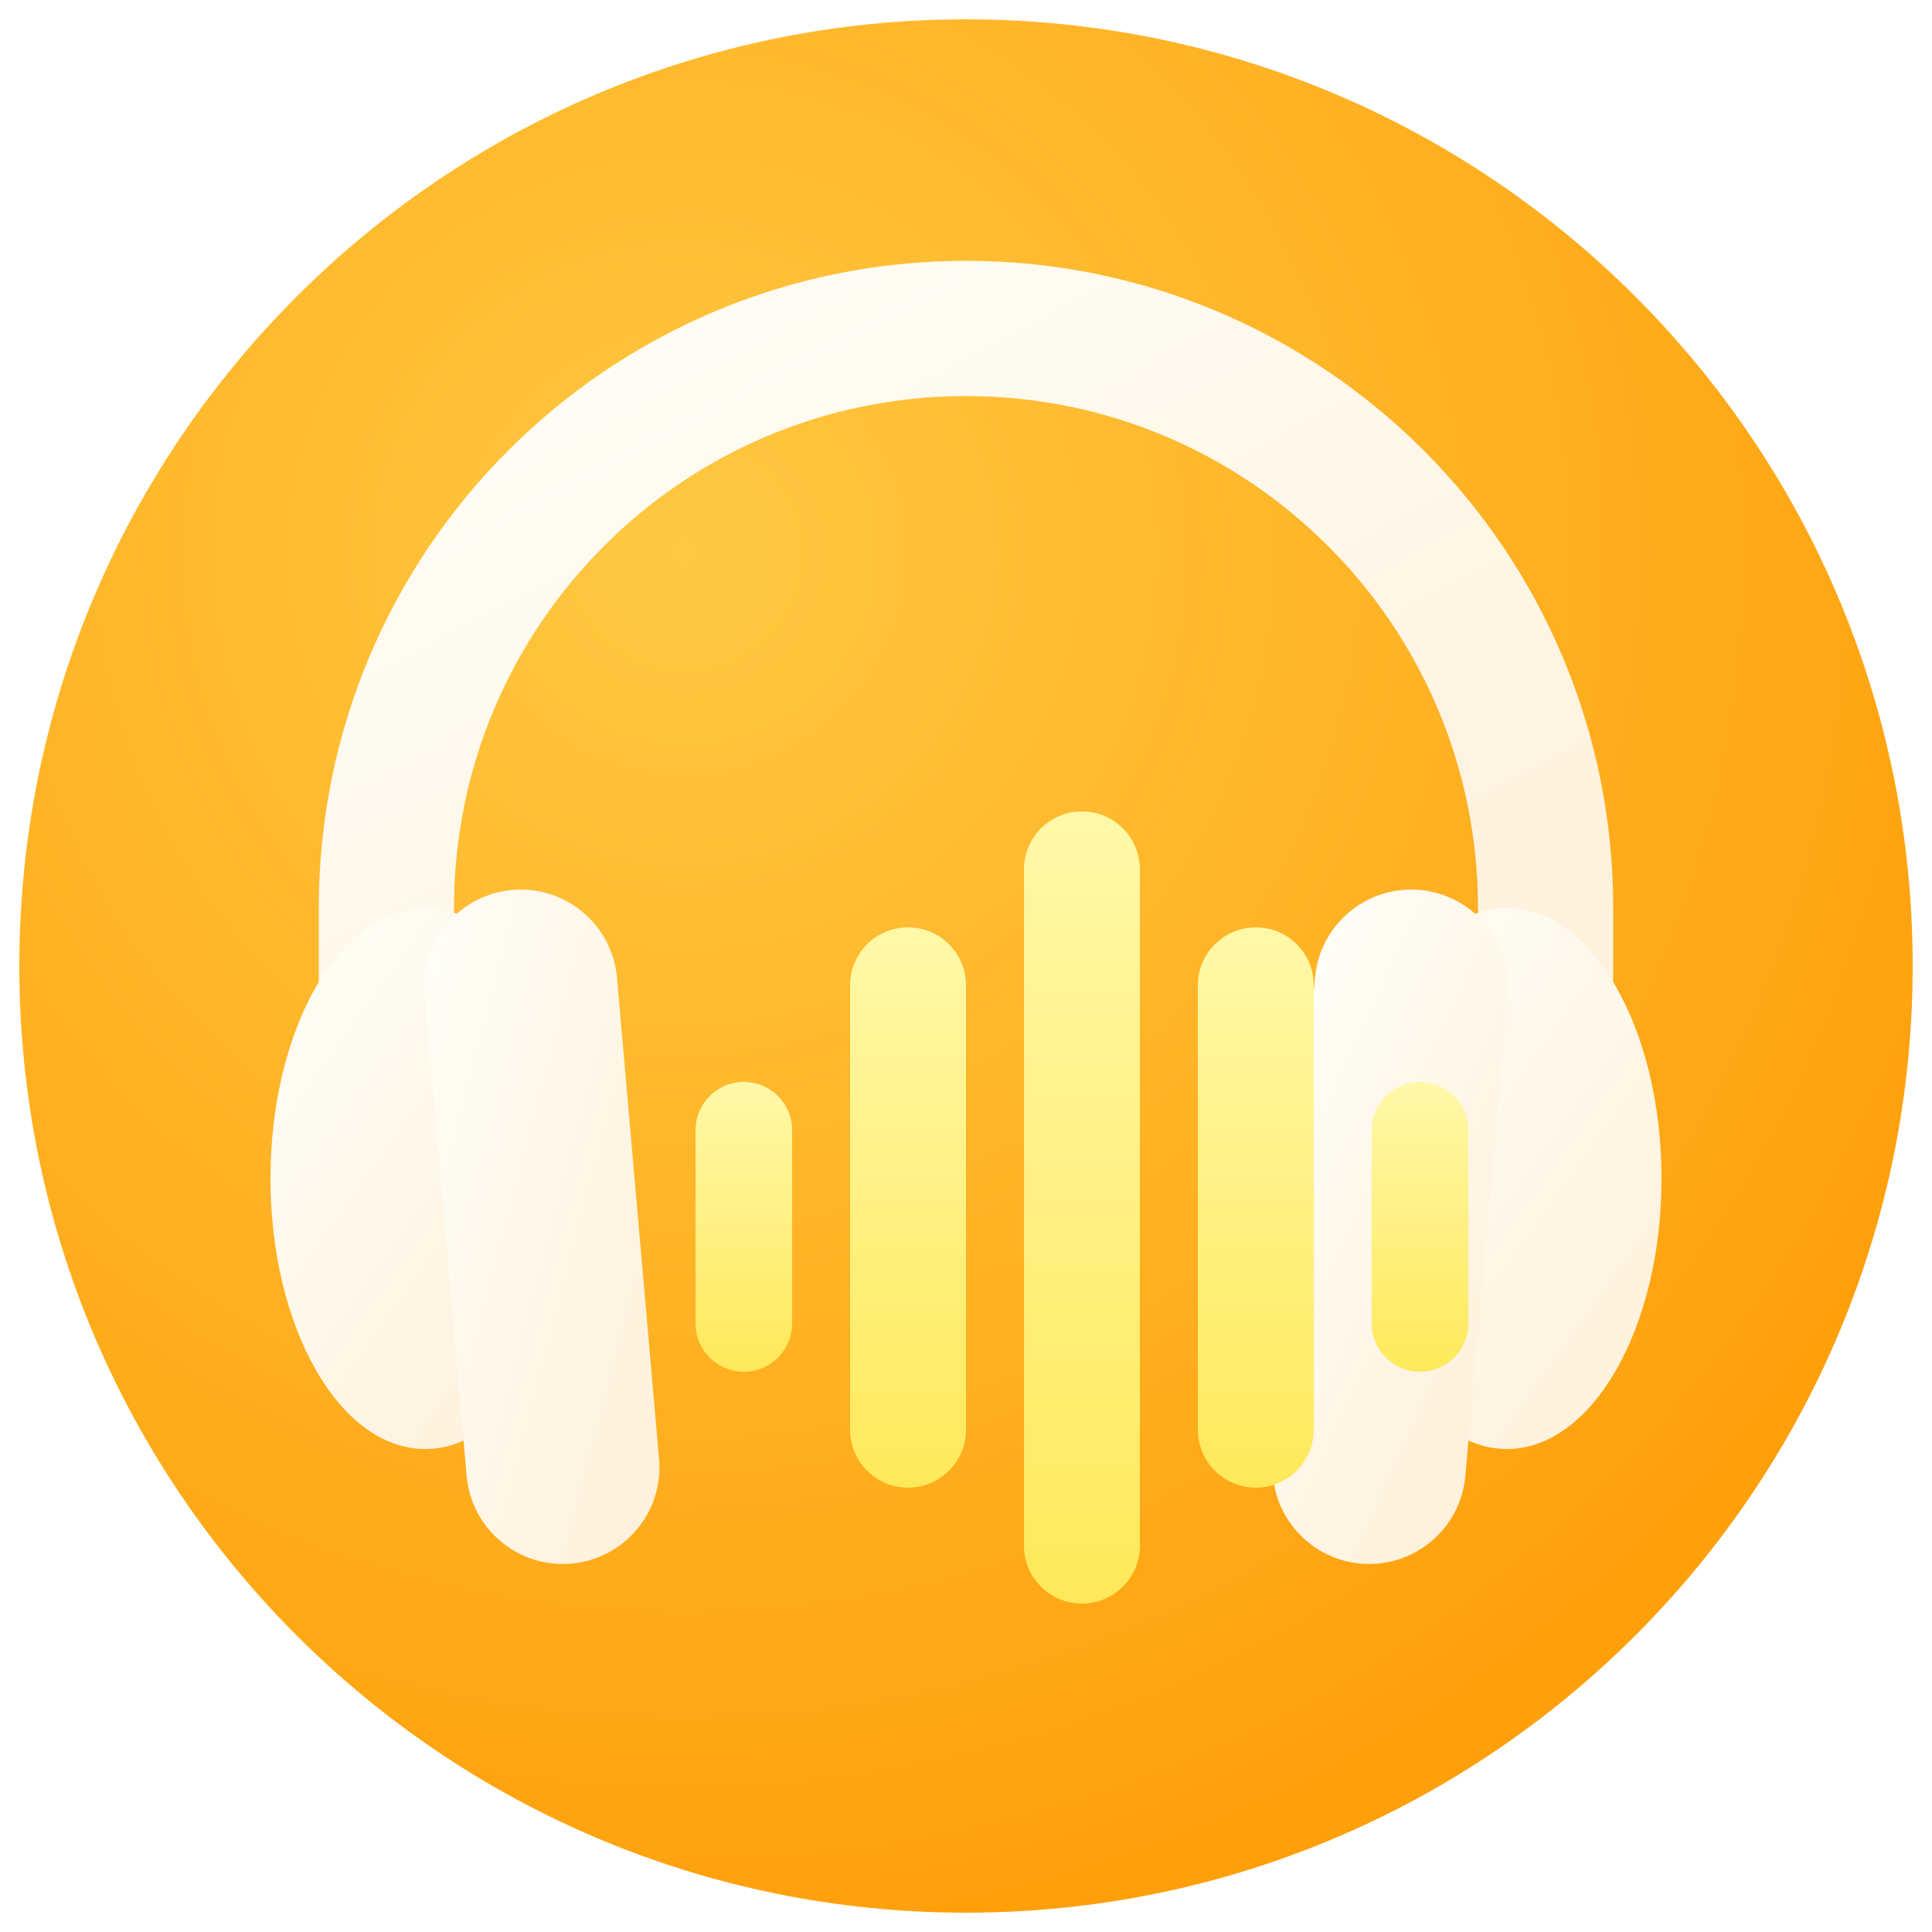
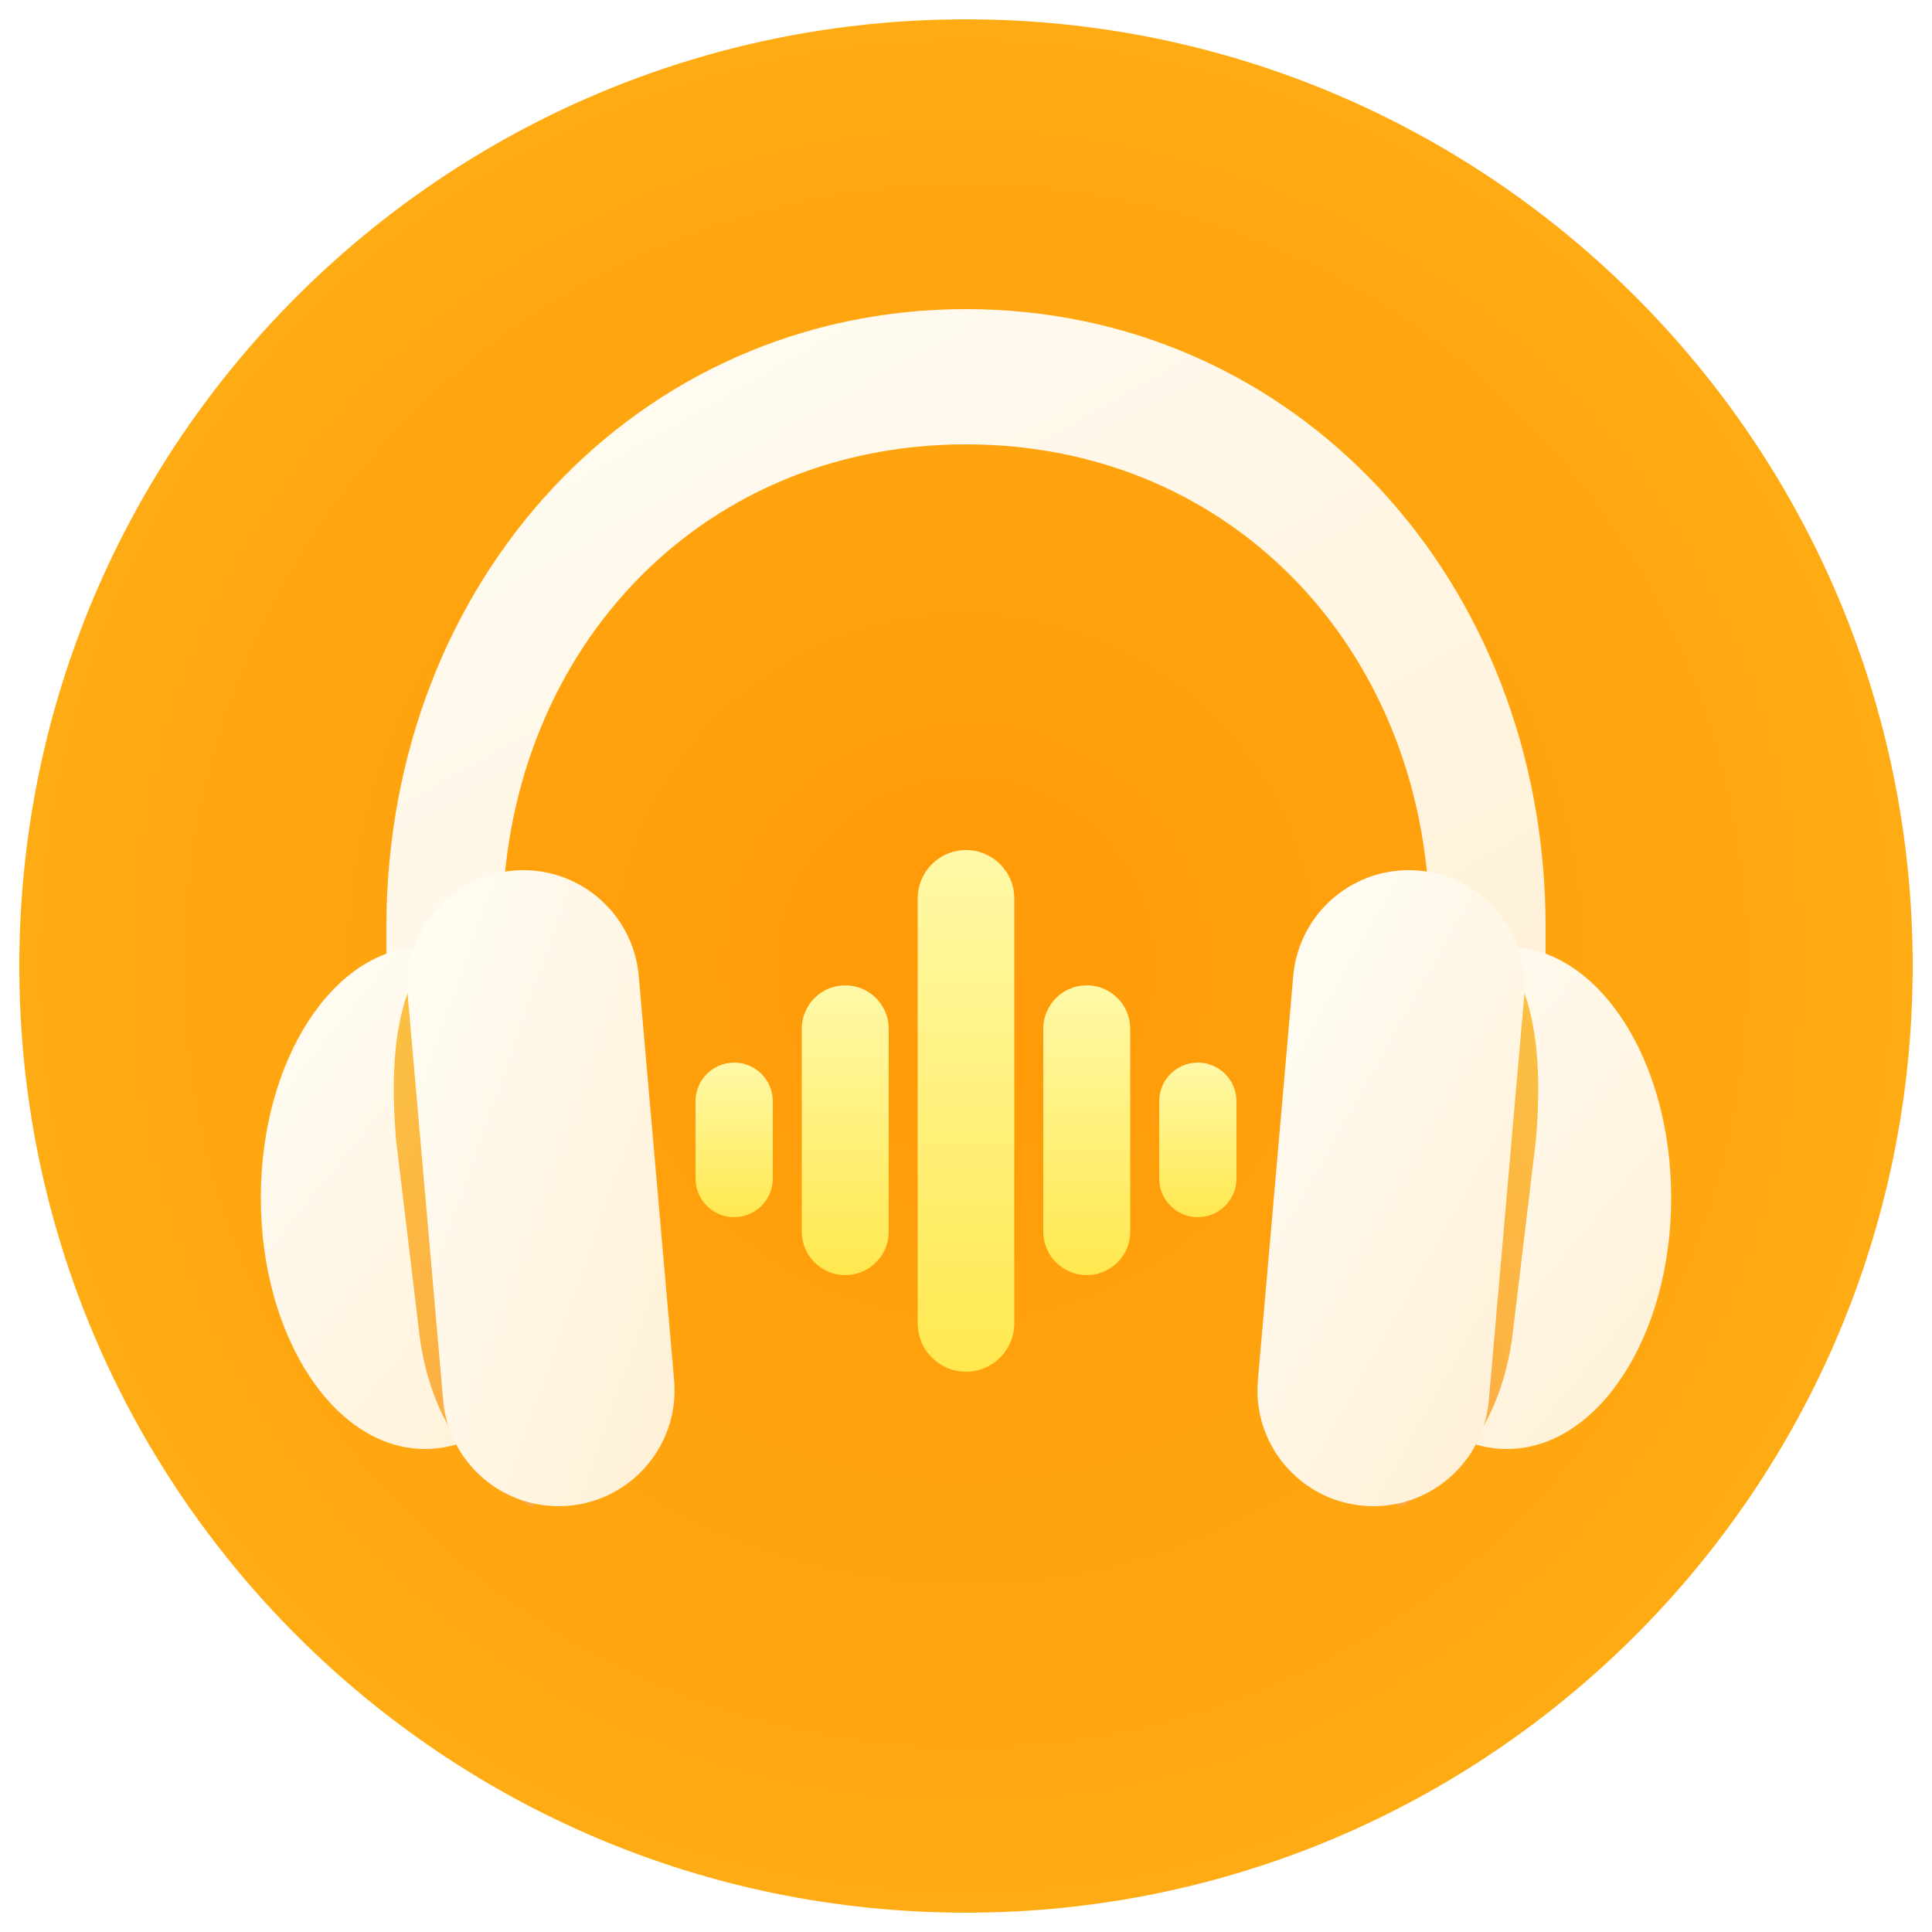
- <svg xmlns="http://www.w3.org/2000/svg" viewBox="0 0 100 100">
+ <svg xmlns="http://www.w3.org/2000/svg" viewBox="0 0 100 100" fill="none">
  <defs>
-     <radialGradient id="orange" cx="35%" cy="28%" r="78%">
-       <stop offset="0" stop-color="#ffc842" />
-       <stop offset="1" stop-color="#ff9e08" />
+     <radialGradient id="disc" cx="50%" cy="50%" r="68%">
+       <stop offset="0" stop-color="#FF9908" />
+       <stop offset="0.72" stop-color="#FFAA12" />
+       <stop offset="1" stop-color="#FFC12A" />
    </radialGradient>
-     <linearGradient id="white" x1="0" y1="0" x2="0.8" y2="1">
-       <stop offset="0" stop-color="#fffef7" />
-       <stop offset="1" stop-color="#fff1dc" />
+     <linearGradient id="ivory" x1="0" y1="0" x2="0.8" y2="1">
+       <stop offset="0" stop-color="#FFFDF5" />
+       <stop offset="1" stop-color="#FFF1D8" />
    </linearGradient>
-     <linearGradient id="wave" x1="0" y1="0" x2="0" y2="1">
-       <stop offset="0" stop-color="#fff8a8" />
-       <stop offset="1" stop-color="#ffe95a" />
+     <linearGradient id="equalizer" x1="0" y1="0" x2="0" y2="1">
+       <stop offset="0" stop-color="#FFF9A8" />
+       <stop offset="1" stop-color="#FFE84F" />
+     </linearGradient>
+     <linearGradient id="separator" x1="0" y1="0" x2="0.7" y2="1">
+       <stop offset="0" stop-color="#FBC341" />
+       <stop offset="1" stop-color="#FDA745" />
    </linearGradient>
  </defs>
-   <circle cx="50" cy="50" r="49" fill="url(#orange)" />
-   <path d="M20 57V47a30 30 0 0 1 60 0v10" fill="none" stroke="url(#white)" stroke-linecap="round" stroke-width="7" />
-   <ellipse cx="22" cy="61" rx="8" ry="14" fill="url(#white)" />
-   <ellipse cx="78" cy="61" rx="8" ry="14" fill="url(#white)" />
-   <rect x="23" y="46" width="10" height="35" rx="5" fill="url(#white)" transform="rotate(-5 28 63)" />
-   <rect x="67" y="46" width="10" height="35" rx="5" fill="url(#white)" transform="rotate(5 72 63)" />
-   <g fill="url(#wave)">
-     <rect x="36" y="56" width="5" height="15" rx="2.5" />
-     <rect x="44" y="48" width="6" height="29" rx="3" />
-     <rect x="53" y="42" width="6" height="41" rx="3" />
-     <rect x="62" y="48" width="6" height="29" rx="3" />
-     <rect x="71" y="56" width="5" height="15" rx="2.5" />
+   <circle cx="50" cy="50" r="49" fill="url(#disc)" />
+   <path d="M20 58V48C20 30 33 16 50 16s30 14 30 32v10h-6V48c0-14-10-25-24-25S26 34 26 48v10Z" fill="url(#ivory)" />
+   <ellipse cx="22" cy="62" rx="8.5" ry="13" fill="url(#ivory)" />
+   <ellipse cx="78" cy="62" rx="8.5" ry="13" fill="url(#ivory)" />
+   <path d="M25 47c-4 2-5 6-4.5 12l1.2 10c.5 4 2.3 7 5.8 9l2.4-1.6c-2.4-4-3.5-10-3.8-16.5-.2-5 1-9.1 3.2-12.2L27 46.5Z" fill="url(#separator)" />
+   <path d="M25 47c-4 2-5 6-4.5 12l1.2 10c.5 4 2.3 7 5.8 9l2.4-1.6c-2.4-4-3.5-10-3.8-16.5-.2-5 1-9.1 3.2-12.2L27 46.5Z" fill="url(#separator)" transform="translate(100 0) scale(-1 1)" />
+   <rect x="22" y="45" width="12" height="33" rx="6" fill="url(#ivory)" transform="rotate(-5 28 61.5)" />
+   <rect x="66" y="45" width="12" height="33" rx="6" fill="url(#ivory)" transform="rotate(5 72 61.5)" />
+   <g fill="url(#equalizer)">
+     <rect x="36" y="55" width="4" height="8" rx="2" />
+     <rect x="41.5" y="51" width="4.5" height="15" rx="2.25" />
+     <rect x="47.5" y="44" width="5" height="27" rx="2.5" />
+     <rect x="54" y="51" width="4.5" height="15" rx="2.25" />
+     <rect x="60" y="55" width="4" height="8" rx="2" />
  </g>
</svg>
